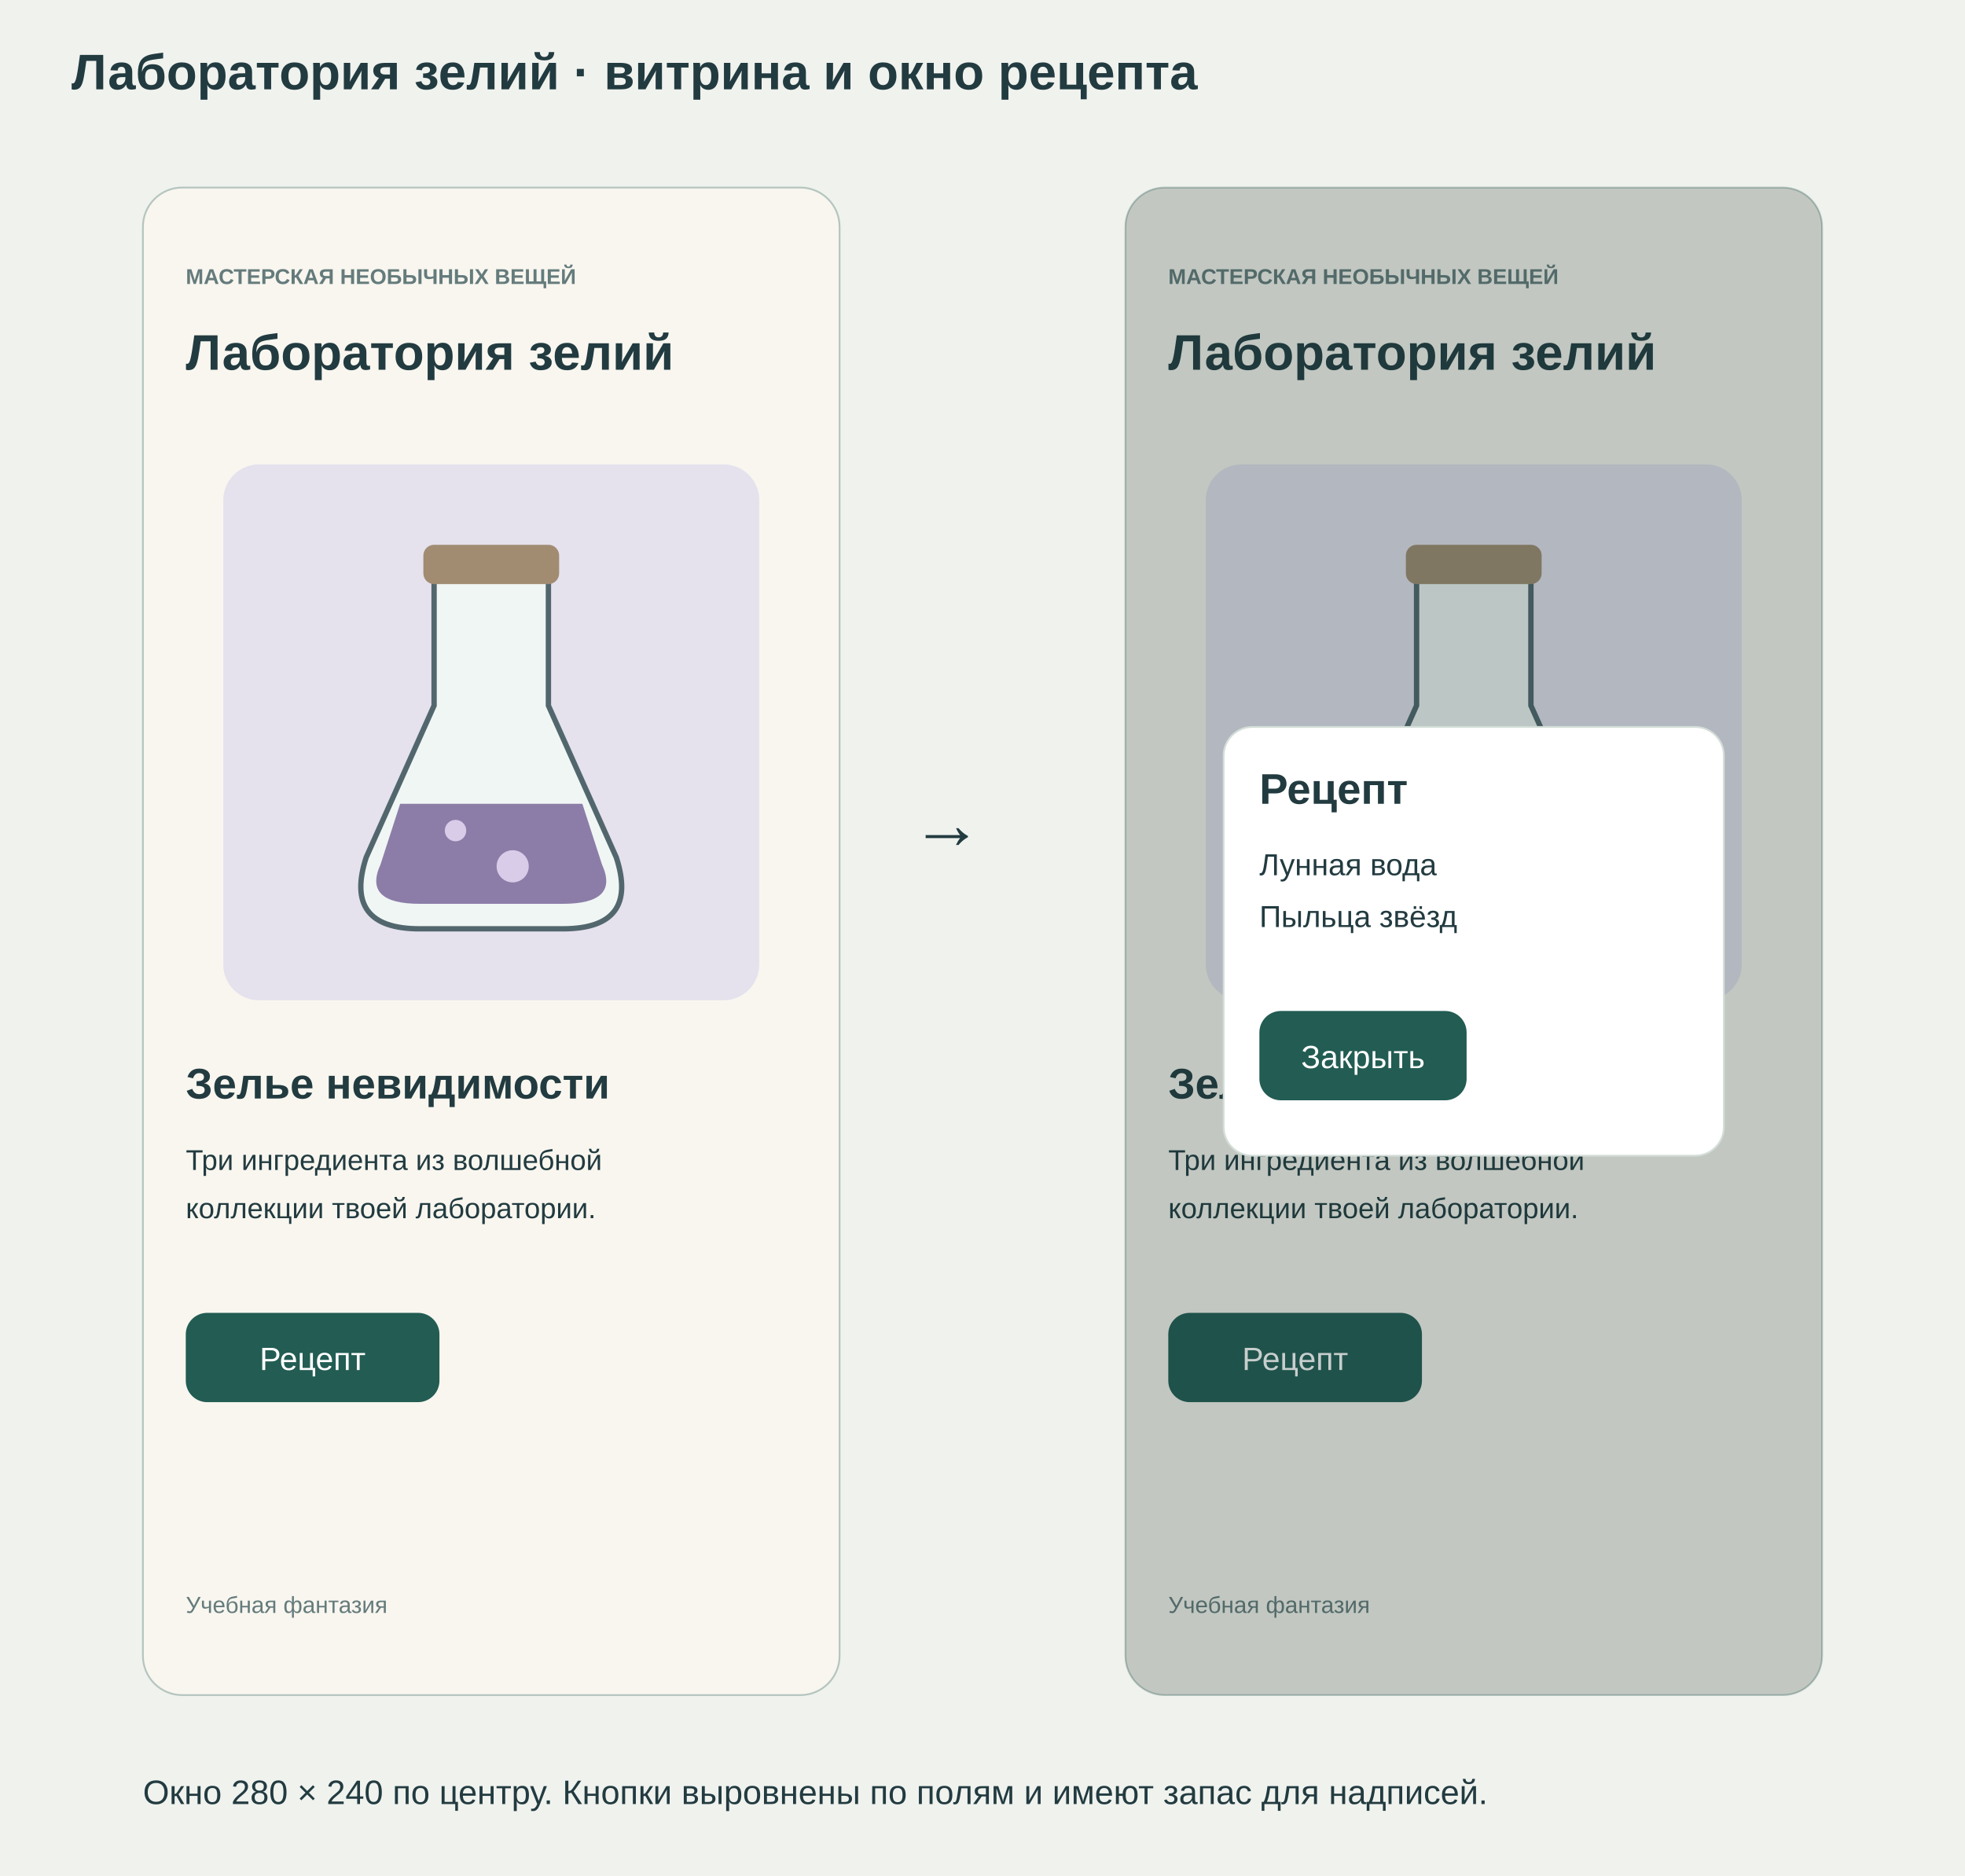
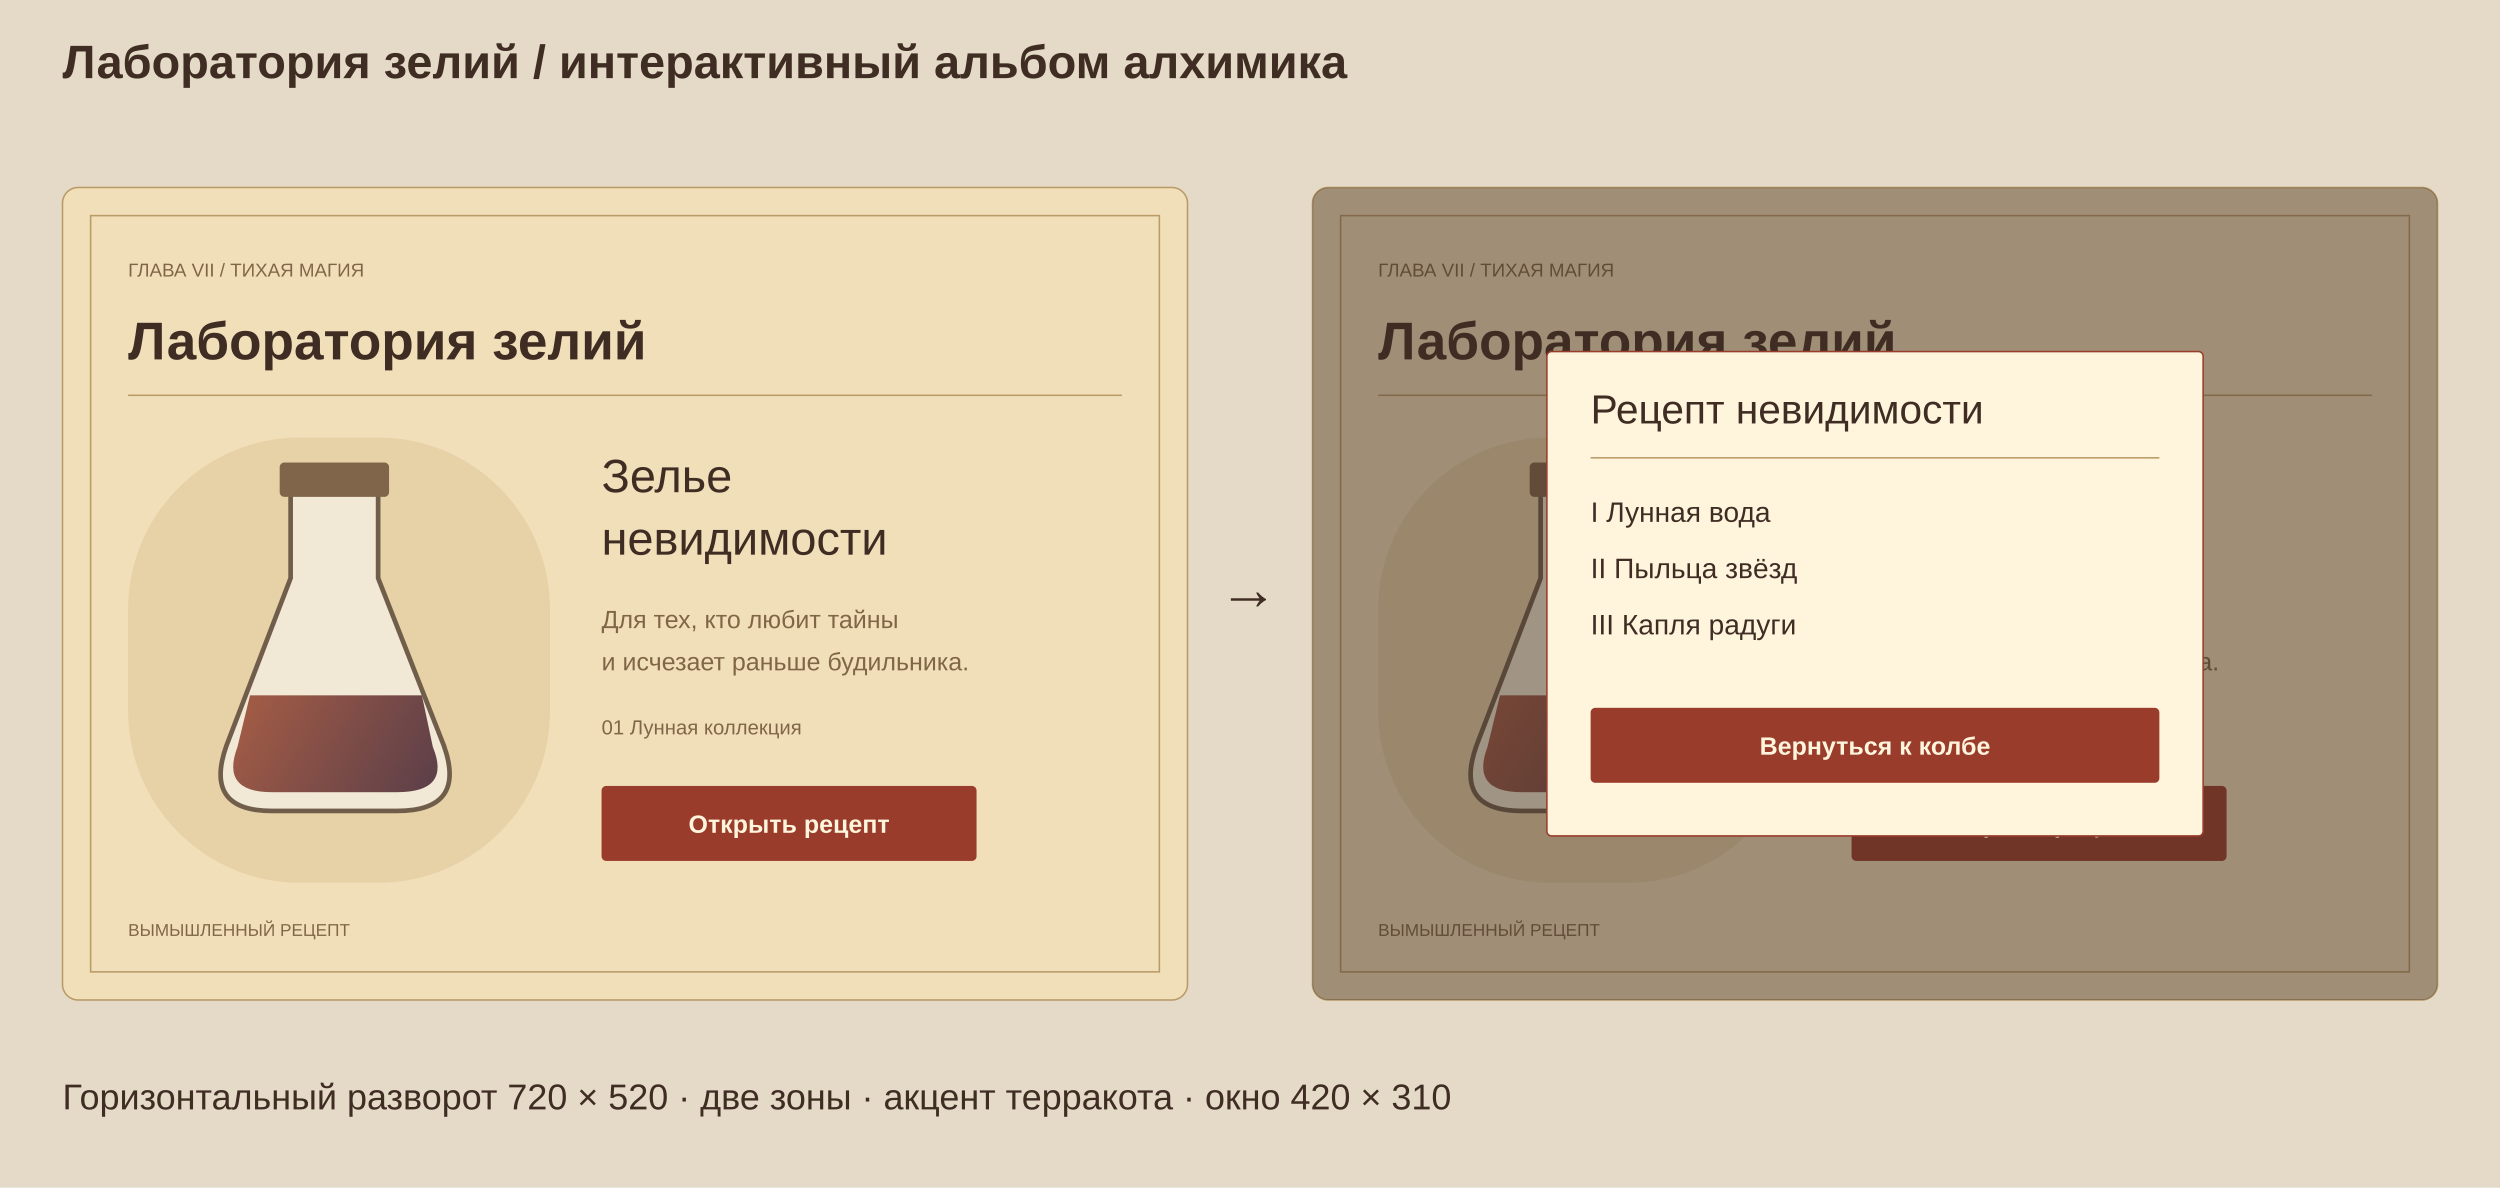
- <svg xmlns="http://www.w3.org/2000/svg" width="1100" height="1050" viewBox="0 0 1100 1050">
-   <rect x="0" y="0" width="1100" height="1050" rx="0" fill="#F0F2EE" stroke="none" />
-   <text x="40" y="50" font-family="Segoe UI,Arial" font-size="28" fill="#223B40" font-weight="700">Лаборатория зелий · витрина и окно рецепта</text>
-   <g transform="translate(80 105)">
-     <rect x="0" y="0" width="390" height="844" rx="22" fill="#F8F6EF" stroke="#B5C5BF" />
-     <text x="24" y="54" font-family="Segoe UI,Arial" font-size="12" fill="#657B7C" font-weight="700">МАСТЕРСКАЯ НЕОБЫЧНЫХ ВЕЩЕЙ</text>
-     <text x="24" y="102" font-family="Segoe UI,Arial" font-size="28" fill="#223B40" font-weight="700">Лаборатория зелий</text>
-     <rect x="45" y="155" width="300" height="300" rx="20" fill="#E5E1ED" stroke="none" />
-     <path d="M163 215 H227 V290 L265 375 Q278 415 235 415 H155 Q112 415 125 375 L163 290Z" fill="#F0F6F4" stroke="#52676D" stroke-width="3" />
-     <path d="M144 345 H246 L257 379 Q267 401 235 401 H155 Q123 401 133 379Z" fill="#8C7DA8" />
-     <rect x="157" y="200" width="76" height="22" rx="6" fill="#A18C72" />
-     <circle cx="175" cy="360" r="6" fill="#D9CCE9" />
-     <circle cx="207" cy="380" r="9" fill="#D9CCE9" />
-     <text x="24" y="510" font-family="Segoe UI,Arial" font-size="24" fill="#223B40" font-weight="700">Зелье невидимости</text>
-     <text x="24" y="550" font-family="Segoe UI,Arial" font-size="16" fill="#223B40">Три ингредиента из волшебной</text>
-     <text x="24" y="577" font-family="Segoe UI,Arial" font-size="16" fill="#223B40">коллекции твоей лаборатории.</text>
-     <rect x="24" y="630" width="142" height="50" rx="12" fill="#225C53" stroke="none" />
-     <text x="95.0" y="662" text-anchor="middle" font-family="Segoe UI,Arial" font-size="18" fill="white">Рецепт</text>
-     <text x="24" y="798" font-family="Segoe UI,Arial" font-size="13" fill="#657B7C">Учебная фантазия</text>
+ <svg xmlns="http://www.w3.org/2000/svg" width="1600" height="760">
+   <defs>
+     <linearGradient id="liquid" gradientUnits="userSpaceOnUse" x1="110" y1="325" x2="240" y2="400">
+       <stop offset="0%" stop-color="#A65D45" />
+       <stop offset="100%" stop-color="#573D49" />
+     </linearGradient>
+   </defs>
+   <rect x="0" y="0" width="1600" height="760" rx="0" fill="#E4DAC7" stroke="none" />
+   <text x="40" y="50" font-family="Georgia,Arial" font-size="30" fill="#3F2D24" font-weight="700">Лаборатория зелий / интерактивный альбом алхимика</text>
+   <g transform="translate(40 120)">
+     <rect x="0" y="0" width="720" height="520" rx="10" fill="#F1DFBA" stroke="#B99B68" />
+     <rect x="18" y="18" width="684" height="484" rx="0" fill="none" stroke="#B99B68" />
+     <text x="42" y="57" font-family="Consolas,Arial" font-size="12" fill="#806647" font-weight="400">ГЛАВА VII / ТИХАЯ МАГИЯ</text>
+     <text x="42" y="110" font-family="Georgia,Arial" font-size="34" fill="#3F2D24" font-weight="700">Лаборатория зелий</text>
+     <path d="M42 133 H678" stroke="#B99B68" />
+     <rect x="42" y="160" width="270" height="285" rx="110" fill="#E7D1A7" stroke="none" />
+     <path d="M146 192 H202 V250 L244 357 Q259 399 214 399 H134 Q90 399 105 357 L146 250 Z" fill="#F1E9D5" stroke="#705E4B" stroke-width="3" />
+     <path d="M120 325 H230 L237 358 Q249 387 214 387 H134 Q101 387 112 358 Z" fill="url(#liquid)" />
+     <rect x="139" y="176" width="70" height="22" rx="3" fill="#81654A" />
+     <text x="345" y="195" font-family="Georgia,Arial" font-size="30" fill="#3F2D24" font-weight="400">Зелье</text>
+     <text x="345" y="235" font-family="Georgia,Arial" font-size="30" fill="#3F2D24" font-weight="400">невидимости</text>
+     <text x="345" y="282" font-family="Segoe UI,Arial" font-size="16" fill="#806647" font-weight="400">Для тех, кто любит тайны</text>
+     <text x="345" y="309" font-family="Segoe UI,Arial" font-size="16" fill="#806647" font-weight="400">и исчезает раньше будильника.</text>
+     <text x="345" y="350" font-family="Consolas,Arial" font-size="13" fill="#806647" font-weight="400">01   Лунная коллекция</text>
+     <rect x="345" y="383" width="240" height="48" rx="3" fill="#9A3C2B" stroke="none" />
+     <text x="465.0" y="413" text-anchor="middle" font-family="Segoe UI,Arial" font-size="16" font-weight="600" fill="#FFF5DD">Открыть рецепт</text>
+     <text x="42" y="479" font-family="Consolas,Arial" font-size="11" fill="#806647" font-weight="400">ВЫМЫШЛЕННЫЙ РЕЦЕПТ</text>
  </g>
-   <g transform="translate(630 105)">
-     <rect x="0" y="0" width="390" height="844" rx="22" fill="#F8F6EF" stroke="#B5C5BF" />
-     <text x="24" y="54" font-family="Segoe UI,Arial" font-size="12" fill="#657B7C" font-weight="700">МАСТЕРСКАЯ НЕОБЫЧНЫХ ВЕЩЕЙ</text>
-     <text x="24" y="102" font-family="Segoe UI,Arial" font-size="28" fill="#223B40" font-weight="700">Лаборатория зелий</text>
-     <rect x="45" y="155" width="300" height="300" rx="20" fill="#E5E1ED" stroke="none" />
-     <path d="M163 215 H227 V290 L265 375 Q278 415 235 415 H155 Q112 415 125 375 L163 290Z" fill="#F0F6F4" stroke="#52676D" stroke-width="3" />
-     <path d="M144 345 H246 L257 379 Q267 401 235 401 H155 Q123 401 133 379Z" fill="#8C7DA8" />
-     <rect x="157" y="200" width="76" height="22" rx="6" fill="#A18C72" />
-     <circle cx="175" cy="360" r="6" fill="#D9CCE9" />
-     <circle cx="207" cy="380" r="9" fill="#D9CCE9" />
-     <text x="24" y="510" font-family="Segoe UI,Arial" font-size="24" fill="#223B40" font-weight="700">Зелье невидимости</text>
-     <text x="24" y="550" font-family="Segoe UI,Arial" font-size="16" fill="#223B40">Три ингредиента из волшебной</text>
-     <text x="24" y="577" font-family="Segoe UI,Arial" font-size="16" fill="#223B40">коллекции твоей лаборатории.</text>
-     <rect x="24" y="630" width="142" height="50" rx="12" fill="#225C53" stroke="none" />
-     <text x="95.0" y="662" text-anchor="middle" font-family="Segoe UI,Arial" font-size="18" fill="white">Рецепт</text>
-     <text x="24" y="798" font-family="Segoe UI,Arial" font-size="13" fill="#657B7C">Учебная фантазия</text>
-     <rect x="0" y="0" width="390" height="844" rx="22" fill="#17352F" fill-opacity=".24" stroke="none" />
-     <rect x="55" y="302" width="280" height="240" rx="16" fill="#FFFFFF" stroke="#D4DED9" />
-     <text x="75" y="345" font-family="Segoe UI,Arial" font-size="24" fill="#223B40" font-weight="700">Рецепт</text>
-     <text x="75" y="385" font-family="Segoe UI,Arial" font-size="17" fill="#223B40">Лунная вода</text>
-     <text x="75" y="414" font-family="Segoe UI,Arial" font-size="17" fill="#223B40">Пыльца звёзд</text>
-     <rect x="75" y="461" width="116" height="50" rx="12" fill="#225C53" stroke="none" />
-     <text x="133.0" y="493" text-anchor="middle" font-family="Segoe UI,Arial" font-size="18" fill="white">Закрыть</text>
+   <g transform="translate(840 120)">
+     <rect x="0" y="0" width="720" height="520" rx="10" fill="#F1DFBA" stroke="#B99B68" />
+     <rect x="18" y="18" width="684" height="484" rx="0" fill="none" stroke="#B99B68" />
+     <text x="42" y="57" font-family="Consolas,Arial" font-size="12" fill="#806647" font-weight="400">ГЛАВА VII / ТИХАЯ МАГИЯ</text>
+     <text x="42" y="110" font-family="Georgia,Arial" font-size="34" fill="#3F2D24" font-weight="700">Лаборатория зелий</text>
+     <path d="M42 133 H678" stroke="#B99B68" />
+     <rect x="42" y="160" width="270" height="285" rx="110" fill="#E7D1A7" stroke="none" />
+     <path d="M146 192 H202 V250 L244 357 Q259 399 214 399 H134 Q90 399 105 357 L146 250 Z" fill="#F1E9D5" stroke="#705E4B" stroke-width="3" />
+     <path d="M120 325 H230 L237 358 Q249 387 214 387 H134 Q101 387 112 358 Z" fill="url(#liquid)" />
+     <rect x="139" y="176" width="70" height="22" rx="3" fill="#81654A" />
+     <text x="345" y="195" font-family="Georgia,Arial" font-size="30" fill="#3F2D24" font-weight="400">Зелье</text>
+     <text x="345" y="235" font-family="Georgia,Arial" font-size="30" fill="#3F2D24" font-weight="400">невидимости</text>
+     <text x="345" y="282" font-family="Segoe UI,Arial" font-size="16" fill="#806647" font-weight="400">Для тех, кто любит тайны</text>
+     <text x="345" y="309" font-family="Segoe UI,Arial" font-size="16" fill="#806647" font-weight="400">и исчезает раньше будильника.</text>
+     <text x="345" y="350" font-family="Consolas,Arial" font-size="13" fill="#806647" font-weight="400">01   Лунная коллекция</text>
+     <rect x="345" y="383" width="240" height="48" rx="3" fill="#9A3C2B" stroke="none" />
+     <text x="465.0" y="413" text-anchor="middle" font-family="Segoe UI,Arial" font-size="16" font-weight="600" fill="#FFF5DD">Открыть рецепт</text>
+     <text x="42" y="479" font-family="Consolas,Arial" font-size="11" fill="#806647" font-weight="400">ВЫМЫШЛЕННЫЙ РЕЦЕПТ</text>
+     <rect x="0" y="0" width="720" height="520" rx="10" fill="#3F2D24" fill-opacity=".45" stroke="none" />
+     <rect x="150" y="105" width="420" height="310" rx="3" fill="#FFF5DD" stroke="#9A3C2B" />
+     <text x="178" y="151" font-family="Georgia,Arial" font-size="26" fill="#3F2D24" font-weight="400">Рецепт невидимости</text>
+     <path d="M178 173 H542" stroke="#B99B68" />
+     <text x="178" y="214" font-family="Segoe UI,Arial" font-size="18" fill="#3F2D24" font-weight="400">I     Лунная вода</text>
+     <text x="178" y="250" font-family="Segoe UI,Arial" font-size="18" fill="#3F2D24" font-weight="400">II    Пыльца звёзд</text>
+     <text x="178" y="286" font-family="Segoe UI,Arial" font-size="18" fill="#3F2D24" font-weight="400">III   Капля радуги</text>
+     <rect x="178" y="333" width="364" height="48" rx="3" fill="#9A3C2B" stroke="none" />
+     <text x="360.0" y="363" text-anchor="middle" font-family="Segoe UI,Arial" font-size="16" font-weight="600" fill="#FFF5DD">Вернуться к колбе</text>
  </g>
-   <text x="510" y="475" font-family="Segoe UI,Arial" font-size="40" fill="#223B40">→</text>
-   <text x="80" y="1010" font-family="Segoe UI,Arial" font-size="19" fill="#223B40">Окно 280 × 240 по центру. Кнопки выровнены по полям и имеют запас для надписей.</text>
+   <text x="780" y="390" font-family="Segoe UI,Arial" font-size="38" fill="#3F2D24" font-weight="400">→</text>
+   <text x="40" y="710" font-family="Segoe UI,Arial" font-size="23" fill="#3F2D24" font-weight="400">Горизонтальный разворот 720 × 520 · две зоны · акцент терракота · окно 420 × 310</text>
</svg>
